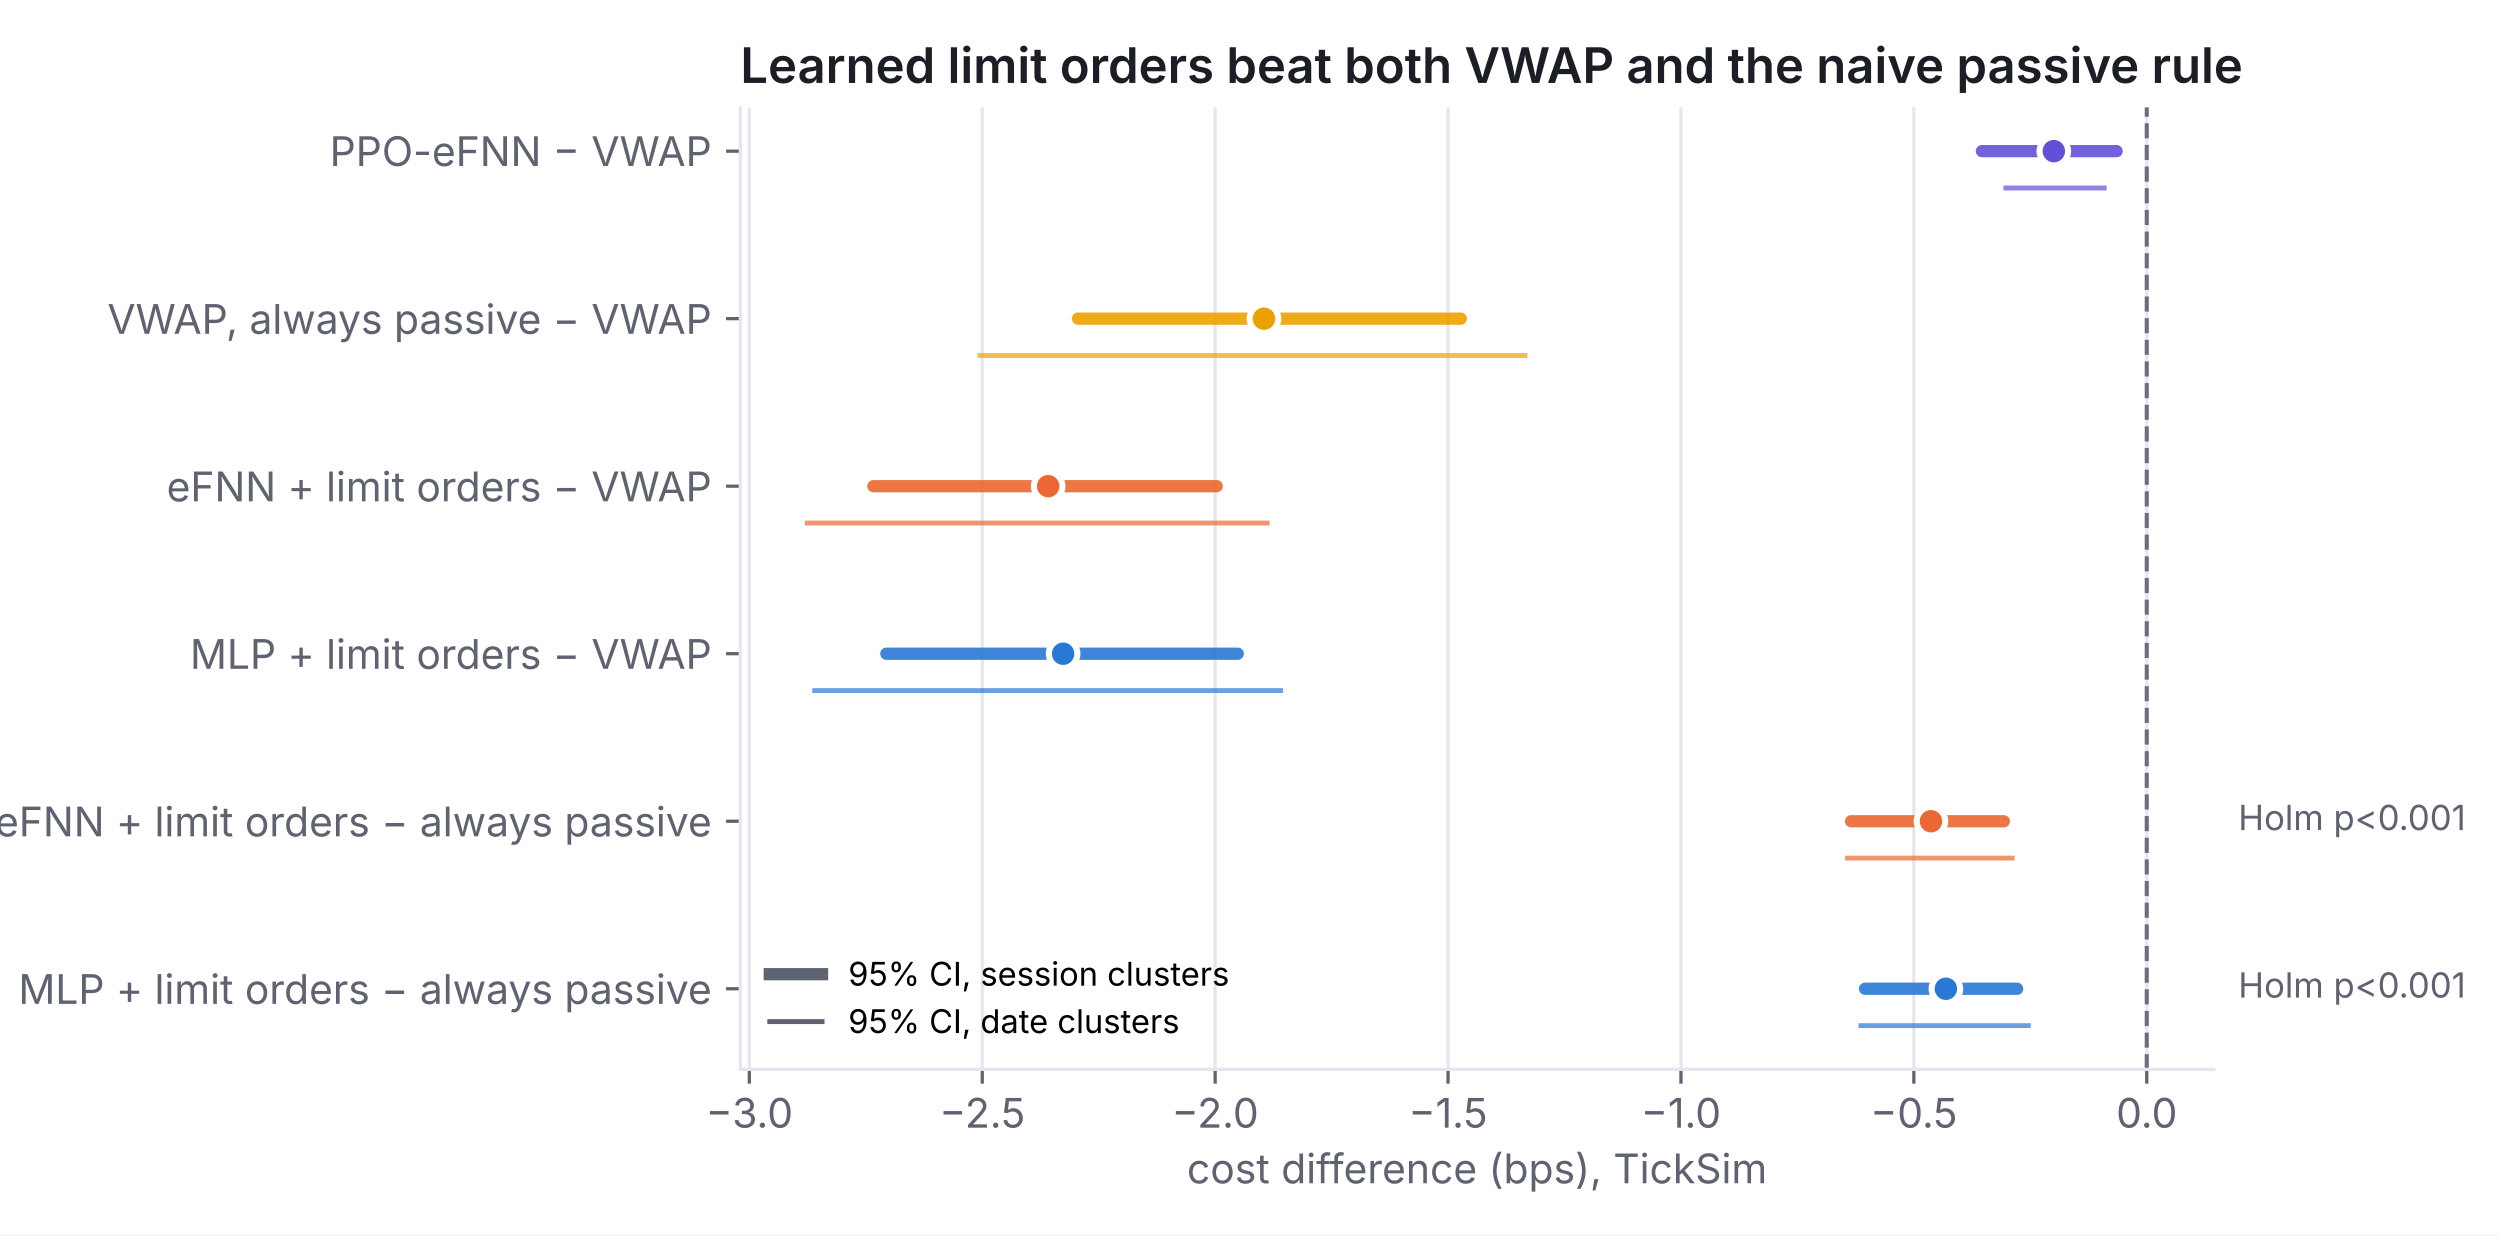
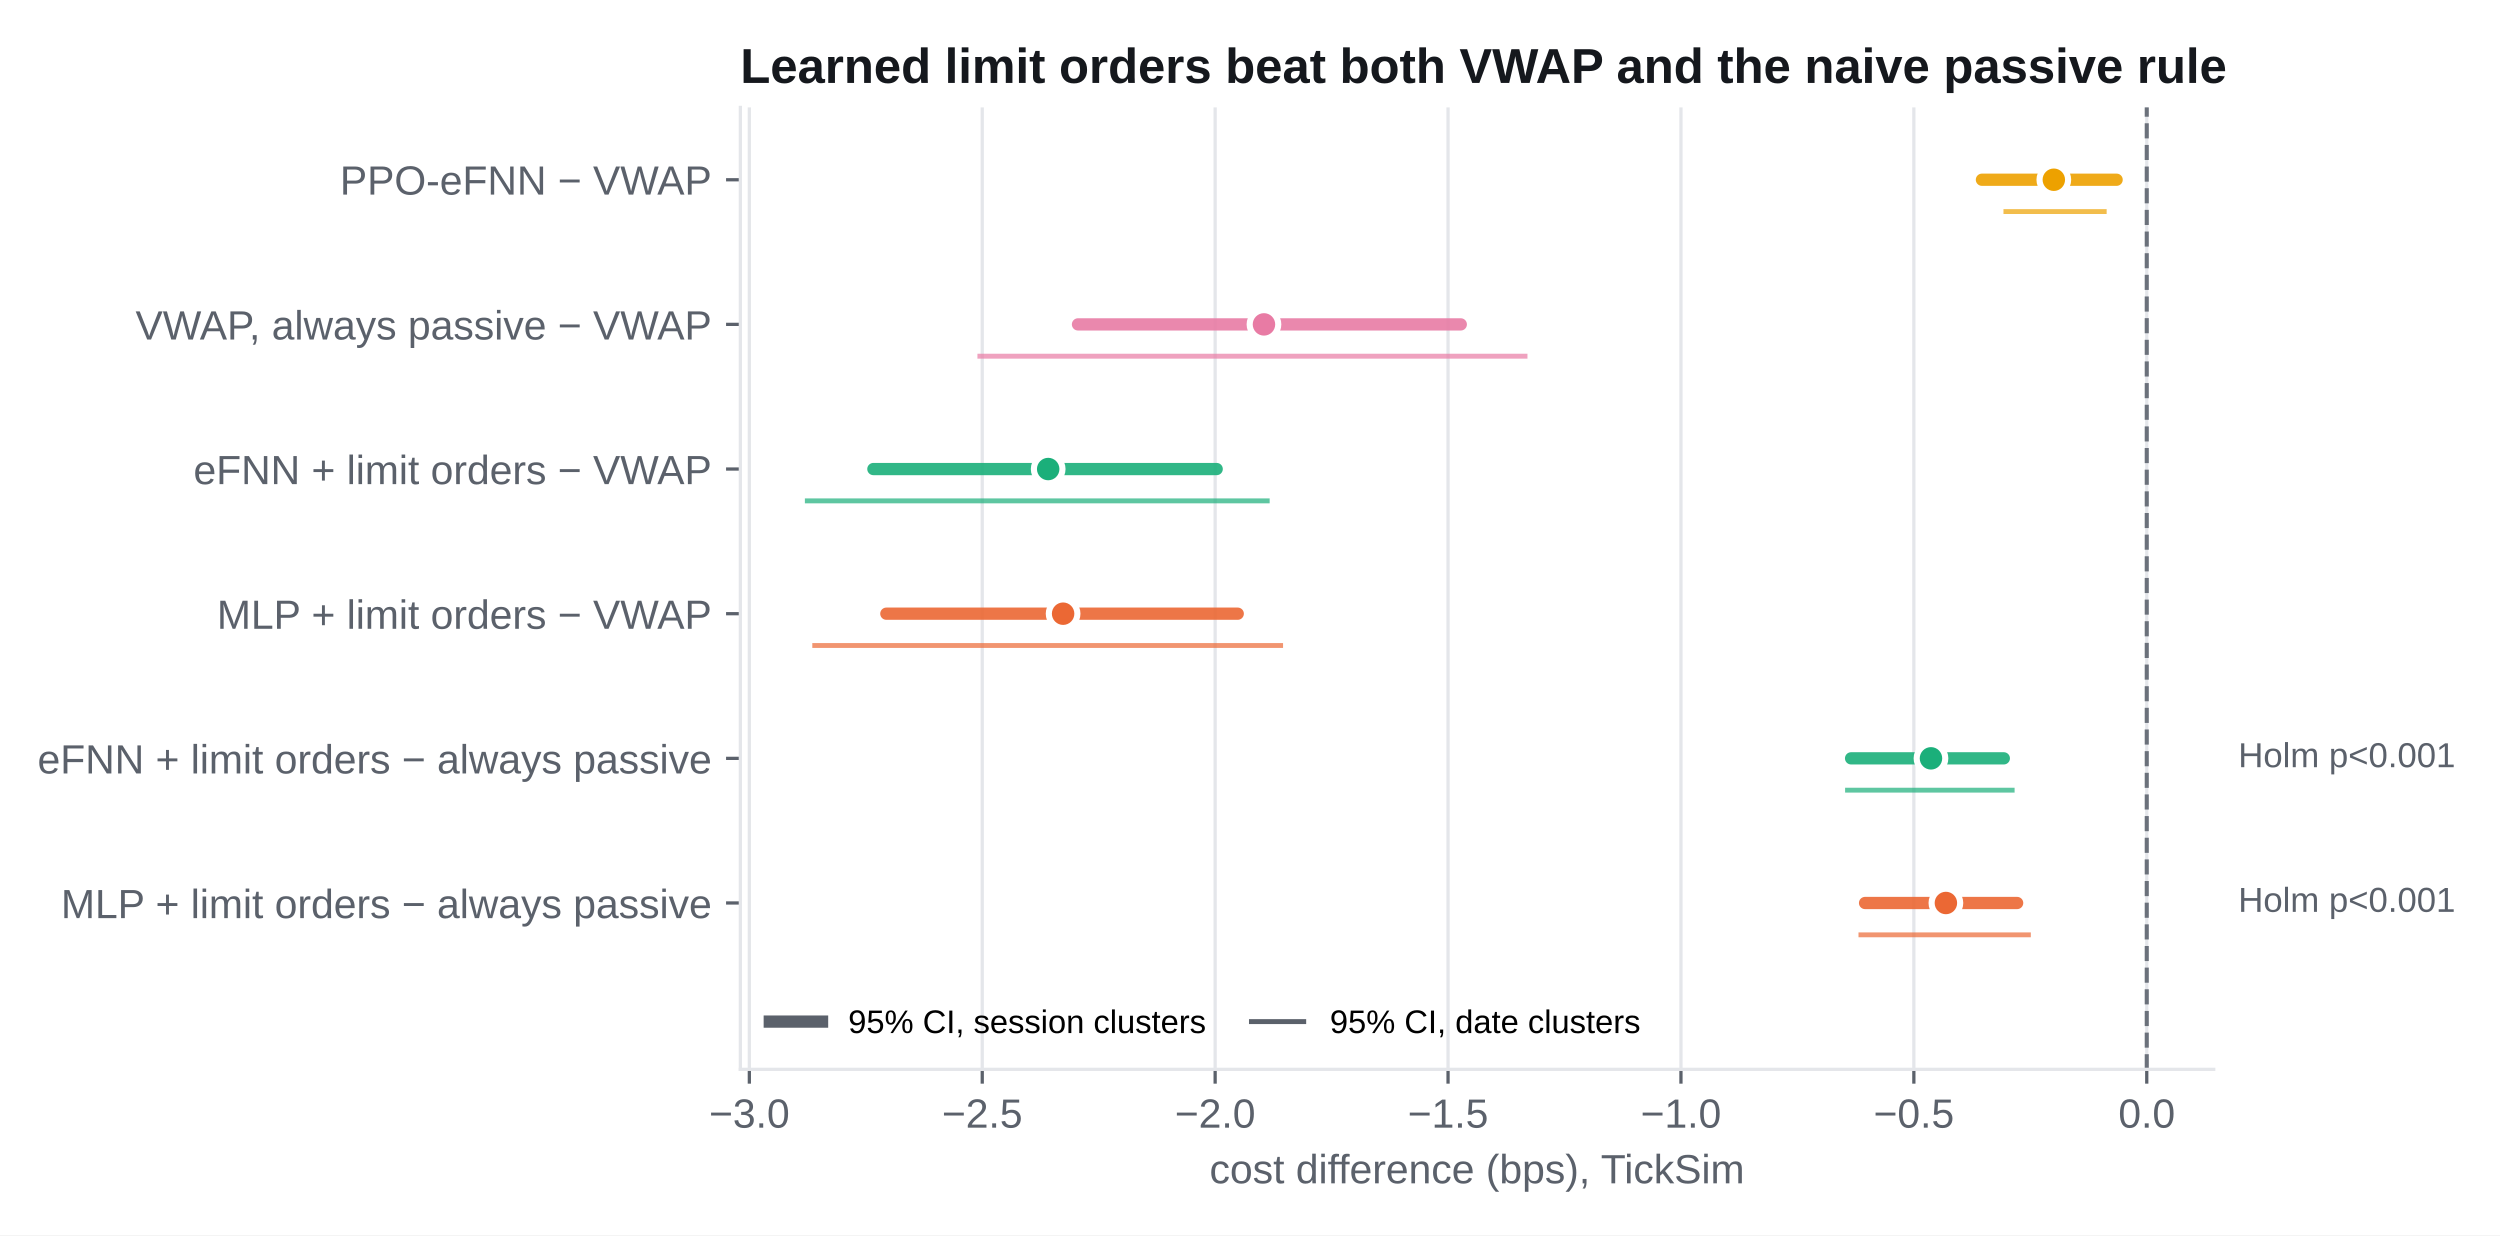
<svg xmlns="http://www.w3.org/2000/svg" xmlns:xlink="http://www.w3.org/1999/xlink" width="612pt" height="302.4pt" viewBox="0 0 612 302.4" version="1.1">
  <defs>
    <style type="text/css">*{stroke-linejoin: round; stroke-linecap: butt}</style>
  </defs>
  <g id="figure_1">
    <g id="patch_1">
      <path d="M 0 302.4  L 612 302.4  L 612 0  L 0 0  z " style="fill: #ffffff" />
    </g>
    <g id="axes_1">
      <g id="patch_2">
        <path d="M 181.24 261.775  L 541.92 261.775  L 541.92 26.295  L 181.24 26.295  z " style="fill: #ffffff" />
      </g>
      <g id="matplotlib.axis_1">
        <g id="xtick_1">
          <g id="line2d_1">
-             <path d="M 183.439 261.775  L 183.439 26.295  " clip-path="url(#p32078a4a59)" style="fill: none; stroke: #e6e7ee; stroke-width: 0.8; stroke-linecap: square" />
+             <path d="M 183.439 261.775  L 183.439 26.295  " clip-path="url(#peeb53d1d24)" style="fill: none; stroke: #e4e6ea; stroke-width: 0.8; stroke-linecap: square" />
          </g>
          <g id="line2d_2">
            <defs>
-               <path id="m990a2b4ae9" d="M 0 0  L 0 3.5  " style="stroke: #5f6270; stroke-width: 0.8" />
+               <path id="m5014d256c2" d="M 0 0  L 0 3.5  " style="stroke: #5b616b; stroke-width: 0.8" />
            </defs>
            <g>
-               <use xlink:href="#m990a2b4ae9" x="183.439" y="261.775" style="fill: #5f6270; stroke: #5f6270; stroke-width: 0.8" />
+               <use xlink:href="#m5014d256c2" x="183.439" y="261.775" style="fill: #5b616b; stroke: #5b616b; stroke-width: 0.8" />
            </g>
          </g>
          <g id="text_1">
-             <text style="font-size: 10px; font-family: 'Inter', 'Segoe UI', 'Helvetica Neue', 'Arial', 'DejaVu Sans', sans-serif; text-anchor: middle; fill: #5f6270" x="183.439" y="276.055" transform="rotate(-0 183.4393 276.0552)">−3.0</text>
+             <text style="font-size: 10px; font-family: 'IBM Plex Sans', 'Segoe UI', 'Helvetica Neue', 'Arial', 'DejaVu Sans', sans-serif; text-anchor: middle; fill: #5b616b" x="183.439" y="276.055" transform="rotate(-0 183.4393 276.0552)">−3.0</text>
          </g>
        </g>
        <g id="xtick_2">
          <g id="line2d_3">
-             <path d="M 240.454 261.775  L 240.454 26.295  " clip-path="url(#p32078a4a59)" style="fill: none; stroke: #e6e7ee; stroke-width: 0.8; stroke-linecap: square" />
+             <path d="M 240.454 261.775  L 240.454 26.295  " clip-path="url(#peeb53d1d24)" style="fill: none; stroke: #e4e6ea; stroke-width: 0.8; stroke-linecap: square" />
          </g>
          <g id="line2d_4">
            <g>
-               <use xlink:href="#m990a2b4ae9" x="240.454" y="261.775" style="fill: #5f6270; stroke: #5f6270; stroke-width: 0.8" />
+               <use xlink:href="#m5014d256c2" x="240.454" y="261.775" style="fill: #5b616b; stroke: #5b616b; stroke-width: 0.8" />
            </g>
          </g>
          <g id="text_2">
-             <text style="font-size: 10px; font-family: 'Inter', 'Segoe UI', 'Helvetica Neue', 'Arial', 'DejaVu Sans', sans-serif; text-anchor: middle; fill: #5f6270" x="240.454" y="276.055" transform="rotate(-0 240.4536 276.0552)">−2.5</text>
+             <text style="font-size: 10px; font-family: 'IBM Plex Sans', 'Segoe UI', 'Helvetica Neue', 'Arial', 'DejaVu Sans', sans-serif; text-anchor: middle; fill: #5b616b" x="240.454" y="276.055" transform="rotate(-0 240.4536 276.0552)">−2.5</text>
          </g>
        </g>
        <g id="xtick_3">
          <g id="line2d_5">
-             <path d="M 297.468 261.775  L 297.468 26.295  " clip-path="url(#p32078a4a59)" style="fill: none; stroke: #e6e7ee; stroke-width: 0.8; stroke-linecap: square" />
+             <path d="M 297.468 261.775  L 297.468 26.295  " clip-path="url(#peeb53d1d24)" style="fill: none; stroke: #e4e6ea; stroke-width: 0.8; stroke-linecap: square" />
          </g>
          <g id="line2d_6">
            <g>
-               <use xlink:href="#m990a2b4ae9" x="297.468" y="261.775" style="fill: #5f6270; stroke: #5f6270; stroke-width: 0.8" />
+               <use xlink:href="#m5014d256c2" x="297.468" y="261.775" style="fill: #5b616b; stroke: #5b616b; stroke-width: 0.8" />
            </g>
          </g>
          <g id="text_3">
-             <text style="font-size: 10px; font-family: 'Inter', 'Segoe UI', 'Helvetica Neue', 'Arial', 'DejaVu Sans', sans-serif; text-anchor: middle; fill: #5f6270" x="297.468" y="276.055" transform="rotate(-0 297.468 276.0552)">−2.0</text>
+             <text style="font-size: 10px; font-family: 'IBM Plex Sans', 'Segoe UI', 'Helvetica Neue', 'Arial', 'DejaVu Sans', sans-serif; text-anchor: middle; fill: #5b616b" x="297.468" y="276.055" transform="rotate(-0 297.468 276.0552)">−2.0</text>
          </g>
        </g>
        <g id="xtick_4">
          <g id="line2d_7">
-             <path d="M 354.482 261.775  L 354.482 26.295  " clip-path="url(#p32078a4a59)" style="fill: none; stroke: #e6e7ee; stroke-width: 0.8; stroke-linecap: square" />
+             <path d="M 354.482 261.775  L 354.482 26.295  " clip-path="url(#peeb53d1d24)" style="fill: none; stroke: #e4e6ea; stroke-width: 0.8; stroke-linecap: square" />
          </g>
          <g id="line2d_8">
            <g>
-               <use xlink:href="#m990a2b4ae9" x="354.482" y="261.775" style="fill: #5f6270; stroke: #5f6270; stroke-width: 0.8" />
+               <use xlink:href="#m5014d256c2" x="354.482" y="261.775" style="fill: #5b616b; stroke: #5b616b; stroke-width: 0.8" />
            </g>
          </g>
          <g id="text_4">
-             <text style="font-size: 10px; font-family: 'Inter', 'Segoe UI', 'Helvetica Neue', 'Arial', 'DejaVu Sans', sans-serif; text-anchor: middle; fill: #5f6270" x="354.482" y="276.055" transform="rotate(-0 354.4824 276.0552)">−1.5</text>
+             <text style="font-size: 10px; font-family: 'IBM Plex Sans', 'Segoe UI', 'Helvetica Neue', 'Arial', 'DejaVu Sans', sans-serif; text-anchor: middle; fill: #5b616b" x="354.482" y="276.055" transform="rotate(-0 354.4824 276.0552)">−1.5</text>
          </g>
        </g>
        <g id="xtick_5">
          <g id="line2d_9">
-             <path d="M 411.497 261.775  L 411.497 26.295  " clip-path="url(#p32078a4a59)" style="fill: none; stroke: #e6e7ee; stroke-width: 0.8; stroke-linecap: square" />
+             <path d="M 411.497 261.775  L 411.497 26.295  " clip-path="url(#peeb53d1d24)" style="fill: none; stroke: #e4e6ea; stroke-width: 0.8; stroke-linecap: square" />
          </g>
          <g id="line2d_10">
            <g>
-               <use xlink:href="#m990a2b4ae9" x="411.497" y="261.775" style="fill: #5f6270; stroke: #5f6270; stroke-width: 0.8" />
+               <use xlink:href="#m5014d256c2" x="411.497" y="261.775" style="fill: #5b616b; stroke: #5b616b; stroke-width: 0.8" />
            </g>
          </g>
          <g id="text_5">
-             <text style="font-size: 10px; font-family: 'Inter', 'Segoe UI', 'Helvetica Neue', 'Arial', 'DejaVu Sans', sans-serif; text-anchor: middle; fill: #5f6270" x="411.497" y="276.055" transform="rotate(-0 411.4967 276.0552)">−1.0</text>
+             <text style="font-size: 10px; font-family: 'IBM Plex Sans', 'Segoe UI', 'Helvetica Neue', 'Arial', 'DejaVu Sans', sans-serif; text-anchor: middle; fill: #5b616b" x="411.497" y="276.055" transform="rotate(-0 411.4967 276.0552)">−1.0</text>
          </g>
        </g>
        <g id="xtick_6">
          <g id="line2d_11">
-             <path d="M 468.511 261.775  L 468.511 26.295  " clip-path="url(#p32078a4a59)" style="fill: none; stroke: #e6e7ee; stroke-width: 0.8; stroke-linecap: square" />
+             <path d="M 468.511 261.775  L 468.511 26.295  " clip-path="url(#peeb53d1d24)" style="fill: none; stroke: #e4e6ea; stroke-width: 0.8; stroke-linecap: square" />
          </g>
          <g id="line2d_12">
            <g>
-               <use xlink:href="#m990a2b4ae9" x="468.511" y="261.775" style="fill: #5f6270; stroke: #5f6270; stroke-width: 0.8" />
+               <use xlink:href="#m5014d256c2" x="468.511" y="261.775" style="fill: #5b616b; stroke: #5b616b; stroke-width: 0.8" />
            </g>
          </g>
          <g id="text_6">
-             <text style="font-size: 10px; font-family: 'Inter', 'Segoe UI', 'Helvetica Neue', 'Arial', 'DejaVu Sans', sans-serif; text-anchor: middle; fill: #5f6270" x="468.511" y="276.055" transform="rotate(-0 468.5111 276.0552)">−0.5</text>
+             <text style="font-size: 10px; font-family: 'IBM Plex Sans', 'Segoe UI', 'Helvetica Neue', 'Arial', 'DejaVu Sans', sans-serif; text-anchor: middle; fill: #5b616b" x="468.511" y="276.055" transform="rotate(-0 468.5111 276.0552)">−0.5</text>
          </g>
        </g>
        <g id="xtick_7">
          <g id="line2d_13">
-             <path d="M 525.525 261.775  L 525.525 26.295  " clip-path="url(#p32078a4a59)" style="fill: none; stroke: #e6e7ee; stroke-width: 0.8; stroke-linecap: square" />
+             <path d="M 525.525 261.775  L 525.525 26.295  " clip-path="url(#peeb53d1d24)" style="fill: none; stroke: #e4e6ea; stroke-width: 0.8; stroke-linecap: square" />
          </g>
          <g id="line2d_14">
            <g>
-               <use xlink:href="#m990a2b4ae9" x="525.525" y="261.775" style="fill: #5f6270; stroke: #5f6270; stroke-width: 0.8" />
+               <use xlink:href="#m5014d256c2" x="525.525" y="261.775" style="fill: #5b616b; stroke: #5b616b; stroke-width: 0.8" />
            </g>
          </g>
          <g id="text_7">
-             <text style="font-size: 10px; font-family: 'Inter', 'Segoe UI', 'Helvetica Neue', 'Arial', 'DejaVu Sans', sans-serif; text-anchor: middle; fill: #5f6270" x="525.525" y="276.055" transform="rotate(-0 525.5255 276.0552)">0.0</text>
+             <text style="font-size: 10px; font-family: 'IBM Plex Sans', 'Segoe UI', 'Helvetica Neue', 'Arial', 'DejaVu Sans', sans-serif; text-anchor: middle; fill: #5b616b" x="525.525" y="276.055" transform="rotate(-0 525.5255 276.0552)">0.0</text>
          </g>
        </g>
        <g id="text_8">
-           <text style="font-size: 10px; font-family: 'Inter', 'Segoe UI', 'Helvetica Neue', 'Arial', 'DejaVu Sans', sans-serif; text-anchor: middle; fill: #5f6270" x="361.58" y="289.669" transform="rotate(-0 361.58 289.6691)">cost difference (bps), TickSim</text>
+           <text style="font-size: 10px; font-family: 'IBM Plex Sans', 'Segoe UI', 'Helvetica Neue', 'Arial', 'DejaVu Sans', sans-serif; text-anchor: middle; fill: #5b616b" x="361.58" y="289.669" transform="rotate(-0 361.58 289.6691)">cost difference (bps), TickSim</text>
        </g>
      </g>
      <g id="matplotlib.axis_2">
        <g id="ytick_1">
          <g id="line2d_15">
            <defs>
-               <path id="m357924684a" d="M 0 0  L -3.5 0  " style="stroke: #5f6270; stroke-width: 0.8" />
+               <path id="m7728bf26bd" d="M 0 0  L -3.5 0  " style="stroke: #5b616b; stroke-width: 0.8" />
            </defs>
            <g>
-               <use xlink:href="#m357924684a" x="181.24" y="36.999" style="fill: #5f6270; stroke: #5f6270; stroke-width: 0.8" />
+               <use xlink:href="#m7728bf26bd" x="181.24" y="44" style="fill: #5b616b; stroke: #5b616b; stroke-width: 0.8" />
            </g>
          </g>
          <g id="text_9">
-             <text style="font-size: 10px; font-family: 'Inter', 'Segoe UI', 'Helvetica Neue', 'Arial', 'DejaVu Sans', sans-serif; text-anchor: end; fill: #5f6270" x="174.24" y="40.639" transform="rotate(-0 174.24 40.63877)">PPO-eFNN − VWAP</text>
+             <text style="font-size: 10px; font-family: 'IBM Plex Sans', 'Segoe UI', 'Helvetica Neue', 'Arial', 'DejaVu Sans', sans-serif; text-anchor: end; fill: #5b616b" x="174.24" y="47.64" transform="rotate(-0 174.24 47.6404)">PPO-eFNN − VWAP</text>
          </g>
        </g>
        <g id="ytick_2">
          <g id="line2d_16">
            <g>
-               <use xlink:href="#m357924684a" x="181.24" y="78.009" style="fill: #5f6270; stroke: #5f6270; stroke-width: 0.8" />
+               <use xlink:href="#m7728bf26bd" x="181.24" y="79.411" style="fill: #5b616b; stroke: #5b616b; stroke-width: 0.8" />
            </g>
          </g>
          <g id="text_10">
-             <text style="font-size: 10px; font-family: 'Inter', 'Segoe UI', 'Helvetica Neue', 'Arial', 'DejaVu Sans', sans-serif; text-anchor: end; fill: #5f6270" x="174.24" y="81.71" transform="rotate(-0 174.24 81.71029)">VWAP, always passive − VWAP</text>
+             <text style="font-size: 10px; font-family: 'IBM Plex Sans', 'Segoe UI', 'Helvetica Neue', 'Arial', 'DejaVu Sans', sans-serif; text-anchor: end; fill: #5b616b" x="174.24" y="83.112" transform="rotate(-0 174.24 83.11234)">VWAP, always passive − VWAP</text>
          </g>
        </g>
        <g id="ytick_3">
          <g id="line2d_17">
            <g>
-               <use xlink:href="#m357924684a" x="181.24" y="119.019" style="fill: #5f6270; stroke: #5f6270; stroke-width: 0.8" />
+               <use xlink:href="#m7728bf26bd" x="181.24" y="114.821" style="fill: #5b616b; stroke: #5b616b; stroke-width: 0.8" />
            </g>
          </g>
          <g id="text_11">
-             <text style="font-size: 10px; font-family: 'Inter', 'Segoe UI', 'Helvetica Neue', 'Arial', 'DejaVu Sans', sans-serif; text-anchor: end; fill: #5f6270" x="174.24" y="122.72" transform="rotate(-0 174.24 122.7204)">eFNN + limit orders − VWAP</text>
+             <text style="font-size: 10px; font-family: 'IBM Plex Sans', 'Segoe UI', 'Helvetica Neue', 'Arial', 'DejaVu Sans', sans-serif; text-anchor: end; fill: #5b616b" x="174.24" y="118.523" transform="rotate(-0 174.24 118.5229)">eFNN + limit orders − VWAP</text>
          </g>
        </g>
        <g id="ytick_4">
          <g id="line2d_18">
            <g>
-               <use xlink:href="#m357924684a" x="181.24" y="160.029" style="fill: #5f6270; stroke: #5f6270; stroke-width: 0.8" />
+               <use xlink:href="#m7728bf26bd" x="181.24" y="150.232" style="fill: #5b616b; stroke: #5b616b; stroke-width: 0.8" />
            </g>
          </g>
          <g id="text_12">
-             <text style="font-size: 10px; font-family: 'Inter', 'Segoe UI', 'Helvetica Neue', 'Arial', 'DejaVu Sans', sans-serif; text-anchor: end; fill: #5f6270" x="174.24" y="163.73" transform="rotate(-0 174.24 163.7305)">MLP + limit orders − VWAP</text>
+             <text style="font-size: 10px; font-family: 'IBM Plex Sans', 'Segoe UI', 'Helvetica Neue', 'Arial', 'DejaVu Sans', sans-serif; text-anchor: end; fill: #5b616b" x="174.24" y="153.933" transform="rotate(-0 174.24 153.9334)">MLP + limit orders − VWAP</text>
          </g>
        </g>
        <g id="ytick_5">
          <g id="line2d_19">
            <g>
-               <use xlink:href="#m357924684a" x="181.24" y="201.039" style="fill: #5f6270; stroke: #5f6270; stroke-width: 0.8" />
+               <use xlink:href="#m7728bf26bd" x="181.24" y="185.642" style="fill: #5b616b; stroke: #5b616b; stroke-width: 0.8" />
            </g>
          </g>
          <g id="text_13">
-             <text style="font-size: 10px; font-family: 'Inter', 'Segoe UI', 'Helvetica Neue', 'Arial', 'DejaVu Sans', sans-serif; text-anchor: end; fill: #5f6270" x="174.24" y="204.741" transform="rotate(-0 174.24 204.7406)">eFNN + limit orders − always passive</text>
+             <text style="font-size: 10px; font-family: 'IBM Plex Sans', 'Segoe UI', 'Helvetica Neue', 'Arial', 'DejaVu Sans', sans-serif; text-anchor: end; fill: #5b616b" x="174.24" y="189.344" transform="rotate(-0 174.24 189.3439)">eFNN + limit orders − always passive</text>
          </g>
        </g>
        <g id="ytick_6">
          <g id="line2d_20">
            <g>
-               <use xlink:href="#m357924684a" x="181.24" y="242.049" style="fill: #5f6270; stroke: #5f6270; stroke-width: 0.8" />
+               <use xlink:href="#m7728bf26bd" x="181.24" y="221.053" style="fill: #5b616b; stroke: #5b616b; stroke-width: 0.8" />
            </g>
          </g>
          <g id="text_14">
-             <text style="font-size: 10px; font-family: 'Inter', 'Segoe UI', 'Helvetica Neue', 'Arial', 'DejaVu Sans', sans-serif; text-anchor: end; fill: #5f6270" x="174.24" y="245.751" transform="rotate(-0 174.24 245.7507)">MLP + limit orders − always passive</text>
+             <text style="font-size: 10px; font-family: 'IBM Plex Sans', 'Segoe UI', 'Helvetica Neue', 'Arial', 'DejaVu Sans', sans-serif; text-anchor: end; fill: #5b616b" x="174.24" y="224.754" transform="rotate(-0 174.24 224.7544)">MLP + limit orders − always passive</text>
          </g>
        </g>
      </g>
      <g id="line2d_21">
-         <path d="M 485.174 36.999  L 518.146 36.999  " clip-path="url(#p32078a4a59)" style="fill: none; stroke: #6250d6; stroke-opacity: 0.9; stroke-width: 3; stroke-linecap: round" />
+         <path d="M 485.174 44  L 518.146 44  " clip-path="url(#peeb53d1d24)" style="fill: none; stroke: #eda100; stroke-opacity: 0.9; stroke-width: 3; stroke-linecap: round" />
      </g>
      <g id="line2d_22">
-         <path d="M 491.048 46.021  L 515.11 46.021  " clip-path="url(#p32078a4a59)" style="fill: none; stroke: #6250d6; stroke-opacity: 0.7; stroke-width: 1.2; stroke-linecap: square" />
+         <path d="M 491.048 51.791  L 515.11 51.791  " clip-path="url(#peeb53d1d24)" style="fill: none; stroke: #eda100; stroke-opacity: 0.7; stroke-width: 1.2; stroke-linecap: square" />
      </g>
      <g id="line2d_23">
-         <path d="M 263.891 78.009  L 357.6 78.009  " clip-path="url(#p32078a4a59)" style="fill: none; stroke: #eda100; stroke-opacity: 0.9; stroke-width: 3; stroke-linecap: round" />
+         <path d="M 263.891 79.411  L 357.6 79.411  " clip-path="url(#peeb53d1d24)" style="fill: none; stroke: #e87ba4; stroke-opacity: 0.9; stroke-width: 3; stroke-linecap: round" />
      </g>
      <g id="line2d_24">
-         <path d="M 239.873 87.031  L 373.322 87.031  " clip-path="url(#p32078a4a59)" style="fill: none; stroke: #eda100; stroke-opacity: 0.7; stroke-width: 1.2; stroke-linecap: square" />
+         <path d="M 239.873 87.201  L 373.322 87.201  " clip-path="url(#peeb53d1d24)" style="fill: none; stroke: #e87ba4; stroke-opacity: 0.7; stroke-width: 1.2; stroke-linecap: square" />
      </g>
      <g id="line2d_25">
-         <path d="M 213.802 119.019  L 297.844 119.019  " clip-path="url(#p32078a4a59)" style="fill: none; stroke: #eb6834; stroke-opacity: 0.9; stroke-width: 3; stroke-linecap: round" />
+         <path d="M 213.802 114.821  L 297.844 114.821  " clip-path="url(#peeb53d1d24)" style="fill: none; stroke: #1baf7a; stroke-opacity: 0.9; stroke-width: 3; stroke-linecap: round" />
      </g>
      <g id="line2d_26">
-         <path d="M 197.635 128.041  L 310.213 128.041  " clip-path="url(#p32078a4a59)" style="fill: none; stroke: #eb6834; stroke-opacity: 0.7; stroke-width: 1.2; stroke-linecap: square" />
+         <path d="M 197.635 122.612  L 310.213 122.612  " clip-path="url(#peeb53d1d24)" style="fill: none; stroke: #1baf7a; stroke-opacity: 0.7; stroke-width: 1.2; stroke-linecap: square" />
      </g>
      <g id="line2d_27">
-         <path d="M 216.976 160.029  L 302.998 160.029  " clip-path="url(#p32078a4a59)" style="fill: none; stroke: #2a78d6; stroke-opacity: 0.9; stroke-width: 3; stroke-linecap: round" />
+         <path d="M 216.976 150.232  L 302.998 150.232  " clip-path="url(#peeb53d1d24)" style="fill: none; stroke: #eb6834; stroke-opacity: 0.9; stroke-width: 3; stroke-linecap: round" />
      </g>
      <g id="line2d_28">
-         <path d="M 199.451 169.051  L 313.492 169.051  " clip-path="url(#p32078a4a59)" style="fill: none; stroke: #2a78d6; stroke-opacity: 0.7; stroke-width: 1.2; stroke-linecap: square" />
+         <path d="M 199.451 158.022  L 313.492 158.022  " clip-path="url(#peeb53d1d24)" style="fill: none; stroke: #eb6834; stroke-opacity: 0.7; stroke-width: 1.2; stroke-linecap: square" />
      </g>
      <g id="line2d_29">
-         <path d="M 453.144 201.039  L 490.534 201.039  " clip-path="url(#p32078a4a59)" style="fill: none; stroke: #eb6834; stroke-opacity: 0.9; stroke-width: 3; stroke-linecap: round" />
+         <path d="M 453.144 185.642  L 490.534 185.642  " clip-path="url(#peeb53d1d24)" style="fill: none; stroke: #1baf7a; stroke-opacity: 0.9; stroke-width: 3; stroke-linecap: round" />
      </g>
      <g id="line2d_30">
-         <path d="M 452.28 210.061  L 492.575 210.061  " clip-path="url(#p32078a4a59)" style="fill: none; stroke: #eb6834; stroke-opacity: 0.7; stroke-width: 1.2; stroke-linecap: square" />
+         <path d="M 452.28 193.433  L 492.575 193.433  " clip-path="url(#peeb53d1d24)" style="fill: none; stroke: #1baf7a; stroke-opacity: 0.7; stroke-width: 1.2; stroke-linecap: square" />
      </g>
      <g id="line2d_31">
-         <path d="M 456.568 242.049  L 493.795 242.049  " clip-path="url(#p32078a4a59)" style="fill: none; stroke: #2a78d6; stroke-opacity: 0.9; stroke-width: 3; stroke-linecap: round" />
+         <path d="M 456.568 221.053  L 493.795 221.053  " clip-path="url(#peeb53d1d24)" style="fill: none; stroke: #eb6834; stroke-opacity: 0.9; stroke-width: 3; stroke-linecap: round" />
      </g>
      <g id="line2d_32">
-         <path d="M 455.56 251.071  L 496.545 251.071  " clip-path="url(#p32078a4a59)" style="fill: none; stroke: #2a78d6; stroke-opacity: 0.7; stroke-width: 1.2; stroke-linecap: square" />
+         <path d="M 455.56 228.843  L 496.545 228.843  " clip-path="url(#peeb53d1d24)" style="fill: none; stroke: #eb6834; stroke-opacity: 0.7; stroke-width: 1.2; stroke-linecap: square" />
      </g>
      <g id="line2d_33">
-         <path d="M 525.525 261.775  L 525.525 26.295  " clip-path="url(#p32078a4a59)" style="fill: none; stroke-dasharray: 3.7,1.6; stroke-dashoffset: 0; stroke: #6b6e7a" />
+         <path d="M 525.525 261.775  L 525.525 26.295  " clip-path="url(#peeb53d1d24)" style="fill: none; stroke-dasharray: 3.7,1.6; stroke-dashoffset: 0; stroke: #6b717b" />
      </g>
      <g id="line2d_34" />
      <g id="line2d_35" />
      <g id="patch_3">
-         <path d="M 181.24 261.775  L 181.24 26.295  " style="fill: none; stroke: #e6e7ee; stroke-width: 0.8; stroke-linejoin: miter; stroke-linecap: square" />
+         <path d="M 181.24 261.775  L 181.24 26.295  " style="fill: none; stroke: #e4e6ea; stroke-width: 0.8; stroke-linejoin: miter; stroke-linecap: square" />
      </g>
      <g id="patch_4">
-         <path d="M 181.24 261.775  L 541.92 261.775  " style="fill: none; stroke: #e6e7ee; stroke-width: 0.8; stroke-linejoin: miter; stroke-linecap: square" />
+         <path d="M 181.24 261.775  L 541.92 261.775  " style="fill: none; stroke: #e4e6ea; stroke-width: 0.8; stroke-linejoin: miter; stroke-linecap: square" />
      </g>
      <g id="line2d_36">
        <defs>
-           <path id="m9594b888b7" d="M 0 3.5  C 0.928 3.5 1.819 3.131 2.475 2.475  C 3.131 1.819 3.5 0.928 3.5 0  C 3.5 -0.928 3.131 -1.819 2.475 -2.475  C 1.819 -3.131 0.928 -3.5 0 -3.5  C -0.928 -3.5 -1.819 -3.131 -2.475 -2.475  C -3.131 -1.819 -3.5 -0.928 -3.5 0  C -3.5 0.928 -3.131 1.819 -2.475 2.475  C -1.819 3.131 -0.928 3.5 0 3.5  z " style="stroke: #ffffff; stroke-width: 1.5" />
-         </defs>
-         <g clip-path="url(#p32078a4a59)">
-           <use xlink:href="#m9594b888b7" x="502.775" y="36.999" style="fill: #6250d6; stroke: #ffffff; stroke-width: 1.5" />
+           <path id="mf2a684af0c" d="M 0 3.5  C 0.928 3.5 1.819 3.131 2.475 2.475  C 3.131 1.819 3.5 0.928 3.5 0  C 3.5 -0.928 3.131 -1.819 2.475 -2.475  C 1.819 -3.131 0.928 -3.5 0 -3.5  C -0.928 -3.5 -1.819 -3.131 -2.475 -2.475  C -3.131 -1.819 -3.5 -0.928 -3.5 0  C -3.5 0.928 -3.131 1.819 -2.475 2.475  C -1.819 3.131 -0.928 3.5 0 3.5  z " style="stroke: #ffffff; stroke-width: 1.5" />
+         </defs>
+         <g clip-path="url(#peeb53d1d24)">
+           <use xlink:href="#mf2a684af0c" x="502.775" y="44" style="fill: #eda100; stroke: #ffffff; stroke-width: 1.5" />
        </g>
      </g>
      <g id="line2d_37">
        <defs>
-           <path id="m3ec359545f" d="M 0 3.5  C 0.928 3.5 1.819 3.131 2.475 2.475  C 3.131 1.819 3.5 0.928 3.5 0  C 3.5 -0.928 3.131 -1.819 2.475 -2.475  C 1.819 -3.131 0.928 -3.5 0 -3.5  C -0.928 -3.5 -1.819 -3.131 -2.475 -2.475  C -3.131 -1.819 -3.5 -0.928 -3.5 0  C -3.5 0.928 -3.131 1.819 -2.475 2.475  C -1.819 3.131 -0.928 3.5 0 3.5  z " style="stroke: #ffffff; stroke-width: 1.5" />
-         </defs>
-         <g clip-path="url(#p32078a4a59)">
-           <use xlink:href="#m3ec359545f" x="309.419" y="78.009" style="fill: #eda100; stroke: #ffffff; stroke-width: 1.5" />
+           <path id="ma3bc7385b2" d="M 0 3.5  C 0.928 3.5 1.819 3.131 2.475 2.475  C 3.131 1.819 3.5 0.928 3.5 0  C 3.5 -0.928 3.131 -1.819 2.475 -2.475  C 1.819 -3.131 0.928 -3.5 0 -3.5  C -0.928 -3.5 -1.819 -3.131 -2.475 -2.475  C -3.131 -1.819 -3.5 -0.928 -3.5 0  C -3.5 0.928 -3.131 1.819 -2.475 2.475  C -1.819 3.131 -0.928 3.5 0 3.5  z " style="stroke: #ffffff; stroke-width: 1.5" />
+         </defs>
+         <g clip-path="url(#peeb53d1d24)">
+           <use xlink:href="#ma3bc7385b2" x="309.419" y="79.411" style="fill: #e87ba4; stroke: #ffffff; stroke-width: 1.5" />
        </g>
      </g>
      <g id="line2d_38">
        <defs>
-           <path id="m33f5fcf961" d="M 0 3.5  C 0.928 3.5 1.819 3.131 2.475 2.475  C 3.131 1.819 3.5 0.928 3.5 0  C 3.5 -0.928 3.131 -1.819 2.475 -2.475  C 1.819 -3.131 0.928 -3.5 0 -3.5  C -0.928 -3.5 -1.819 -3.131 -2.475 -2.475  C -3.131 -1.819 -3.5 -0.928 -3.5 0  C -3.5 0.928 -3.131 1.819 -2.475 2.475  C -1.819 3.131 -0.928 3.5 0 3.5  z " style="stroke: #ffffff; stroke-width: 1.5" />
-         </defs>
-         <g clip-path="url(#p32078a4a59)">
-           <use xlink:href="#m33f5fcf961" x="256.595" y="119.019" style="fill: #eb6834; stroke: #ffffff; stroke-width: 1.5" />
+           <path id="m65add71493" d="M 0 3.5  C 0.928 3.5 1.819 3.131 2.475 2.475  C 3.131 1.819 3.5 0.928 3.5 0  C 3.5 -0.928 3.131 -1.819 2.475 -2.475  C 1.819 -3.131 0.928 -3.5 0 -3.5  C -0.928 -3.5 -1.819 -3.131 -2.475 -2.475  C -3.131 -1.819 -3.5 -0.928 -3.5 0  C -3.5 0.928 -3.131 1.819 -2.475 2.475  C -1.819 3.131 -0.928 3.5 0 3.5  z " style="stroke: #ffffff; stroke-width: 1.5" />
+         </defs>
+         <g clip-path="url(#peeb53d1d24)">
+           <use xlink:href="#m65add71493" x="256.595" y="114.821" style="fill: #1baf7a; stroke: #ffffff; stroke-width: 1.5" />
        </g>
      </g>
      <g id="line2d_39">
        <defs>
-           <path id="mb762f17134" d="M 0 3.5  C 0.928 3.5 1.819 3.131 2.475 2.475  C 3.131 1.819 3.5 0.928 3.5 0  C 3.5 -0.928 3.131 -1.819 2.475 -2.475  C 1.819 -3.131 0.928 -3.5 0 -3.5  C -0.928 -3.5 -1.819 -3.131 -2.475 -2.475  C -3.131 -1.819 -3.5 -0.928 -3.5 0  C -3.5 0.928 -3.131 1.819 -2.475 2.475  C -1.819 3.131 -0.928 3.5 0 3.5  z " style="stroke: #ffffff; stroke-width: 1.5" />
-         </defs>
-         <g clip-path="url(#p32078a4a59)">
-           <use xlink:href="#mb762f17134" x="260.249" y="160.029" style="fill: #2a78d6; stroke: #ffffff; stroke-width: 1.5" />
+           <path id="mdf39609dcb" d="M 0 3.5  C 0.928 3.5 1.819 3.131 2.475 2.475  C 3.131 1.819 3.5 0.928 3.5 0  C 3.5 -0.928 3.131 -1.819 2.475 -2.475  C 1.819 -3.131 0.928 -3.5 0 -3.5  C -0.928 -3.5 -1.819 -3.131 -2.475 -2.475  C -3.131 -1.819 -3.5 -0.928 -3.5 0  C -3.5 0.928 -3.131 1.819 -2.475 2.475  C -1.819 3.131 -0.928 3.5 0 3.5  z " style="stroke: #ffffff; stroke-width: 1.5" />
+         </defs>
+         <g clip-path="url(#peeb53d1d24)">
+           <use xlink:href="#mdf39609dcb" x="260.249" y="150.232" style="fill: #eb6834; stroke: #ffffff; stroke-width: 1.5" />
        </g>
      </g>
      <g id="line2d_40">
-         <g clip-path="url(#p32078a4a59)">
-           <use xlink:href="#m33f5fcf961" x="472.702" y="201.039" style="fill: #eb6834; stroke: #ffffff; stroke-width: 1.5" />
+         <g clip-path="url(#peeb53d1d24)">
+           <use xlink:href="#m65add71493" x="472.702" y="185.642" style="fill: #1baf7a; stroke: #ffffff; stroke-width: 1.5" />
        </g>
      </g>
      <g id="text_15">
-         <text style="font-size: 8.5px; font-family: 'Inter', 'Segoe UI', 'Helvetica Neue', 'Arial', 'DejaVu Sans', sans-serif; text-anchor: start; fill: #5f6270" x="547.92" y="203.208" transform="rotate(-0 547.92 203.2078)">Holm p&lt;0.001</text>
+         <text style="font-size: 8.5px; font-family: 'IBM Plex Sans', 'Segoe UI', 'Helvetica Neue', 'Arial', 'DejaVu Sans', sans-serif; text-anchor: start; fill: #5b616b" x="547.92" y="187.811" transform="rotate(-0 547.92 187.8112)">Holm p&lt;0.001</text>
      </g>
      <g id="line2d_41">
-         <g clip-path="url(#p32078a4a59)">
-           <use xlink:href="#mb762f17134" x="476.355" y="242.049" style="fill: #2a78d6; stroke: #ffffff; stroke-width: 1.5" />
+         <g clip-path="url(#peeb53d1d24)">
+           <use xlink:href="#mdf39609dcb" x="476.355" y="221.053" style="fill: #eb6834; stroke: #ffffff; stroke-width: 1.5" />
        </g>
      </g>
      <g id="text_16">
-         <text style="font-size: 8.5px; font-family: 'Inter', 'Segoe UI', 'Helvetica Neue', 'Arial', 'DejaVu Sans', sans-serif; text-anchor: start; fill: #5f6270" x="547.92" y="244.218" transform="rotate(-0 547.92 244.2179)">Holm p&lt;0.001</text>
+         <text style="font-size: 8.5px; font-family: 'IBM Plex Sans', 'Segoe UI', 'Helvetica Neue', 'Arial', 'DejaVu Sans', sans-serif; text-anchor: start; fill: #5b616b" x="547.92" y="223.222" transform="rotate(-0 547.92 223.2217)">Holm p&lt;0.001</text>
      </g>
      <g id="text_17">
-         <text style="font-weight: 600; font-size: 12px; font-family: 'Inter', 'Segoe UI', 'Helvetica Neue', 'Arial', 'DejaVu Sans', sans-serif; text-anchor: start; fill: #1c1e26" x="181.24" y="20.295" transform="rotate(-0 181.24 20.295)">Learned limit orders beat both VWAP and the naive passive rule</text>
+         <text style="font-weight: 600; font-size: 12px; font-family: 'IBM Plex Sans', 'Segoe UI', 'Helvetica Neue', 'Arial', 'DejaVu Sans', sans-serif; text-anchor: start; fill: #15181d" x="181.24" y="20.295" transform="rotate(-0 181.24 20.295)">Learned limit orders beat both VWAP and the naive passive rule</text>
      </g>
      <g id="legend_1">
        <g id="line2d_42">
-           <path d="M 188.44 238.485  L 194.84 238.485  L 201.24 238.485  " style="fill: none; stroke: #5f6270; stroke-width: 3; stroke-linecap: square" />
+           <path d="M 188.44 250.091  L 194.84 250.091  L 201.24 250.091  " style="fill: none; stroke: #5b616b; stroke-width: 3; stroke-linecap: square" />
        </g>
        <g id="text_18">
-           <text style="font-size: 8px; font-family: 'Inter', 'Segoe UI', 'Helvetica Neue', 'Arial', 'DejaVu Sans', sans-serif; text-anchor: start" x="207.64" y="241.285" transform="rotate(-0 207.64 241.2853)">95% CI, session clusters</text>
+           <text style="font-size: 8px; font-family: 'IBM Plex Sans', 'Segoe UI', 'Helvetica Neue', 'Arial', 'DejaVu Sans', sans-serif; text-anchor: start" x="207.64" y="252.891" transform="rotate(-0 207.64 252.8914)">95% CI, session clusters</text>
        </g>
        <g id="line2d_43">
-           <path d="M 188.44 250.091  L 194.84 250.091  L 201.24 250.091  " style="fill: none; stroke: #5f6270; stroke-width: 1.2; stroke-linecap: square" />
+           <path d="M 306.351 250.091  L 312.751 250.091  L 319.151 250.091  " style="fill: none; stroke: #5b616b; stroke-width: 1.2; stroke-linecap: square" />
        </g>
        <g id="text_19">
-           <text style="font-size: 8px; font-family: 'Inter', 'Segoe UI', 'Helvetica Neue', 'Arial', 'DejaVu Sans', sans-serif; text-anchor: start" x="207.64" y="252.891" transform="rotate(-0 207.64 252.8914)">95% CI, date clusters</text>
+           <text style="font-size: 8px; font-family: 'IBM Plex Sans', 'Segoe UI', 'Helvetica Neue', 'Arial', 'DejaVu Sans', sans-serif; text-anchor: start" x="325.551" y="252.891" transform="rotate(-0 325.5512 252.8914)">95% CI, date clusters</text>
        </g>
      </g>
    </g>
  </g>
  <defs>
-     <clipPath id="p32078a4a59">
+     <clipPath id="peeb53d1d24">
      <rect x="181.24" y="26.295" width="360.68" height="235.48" />
    </clipPath>
  </defs>
</svg>
